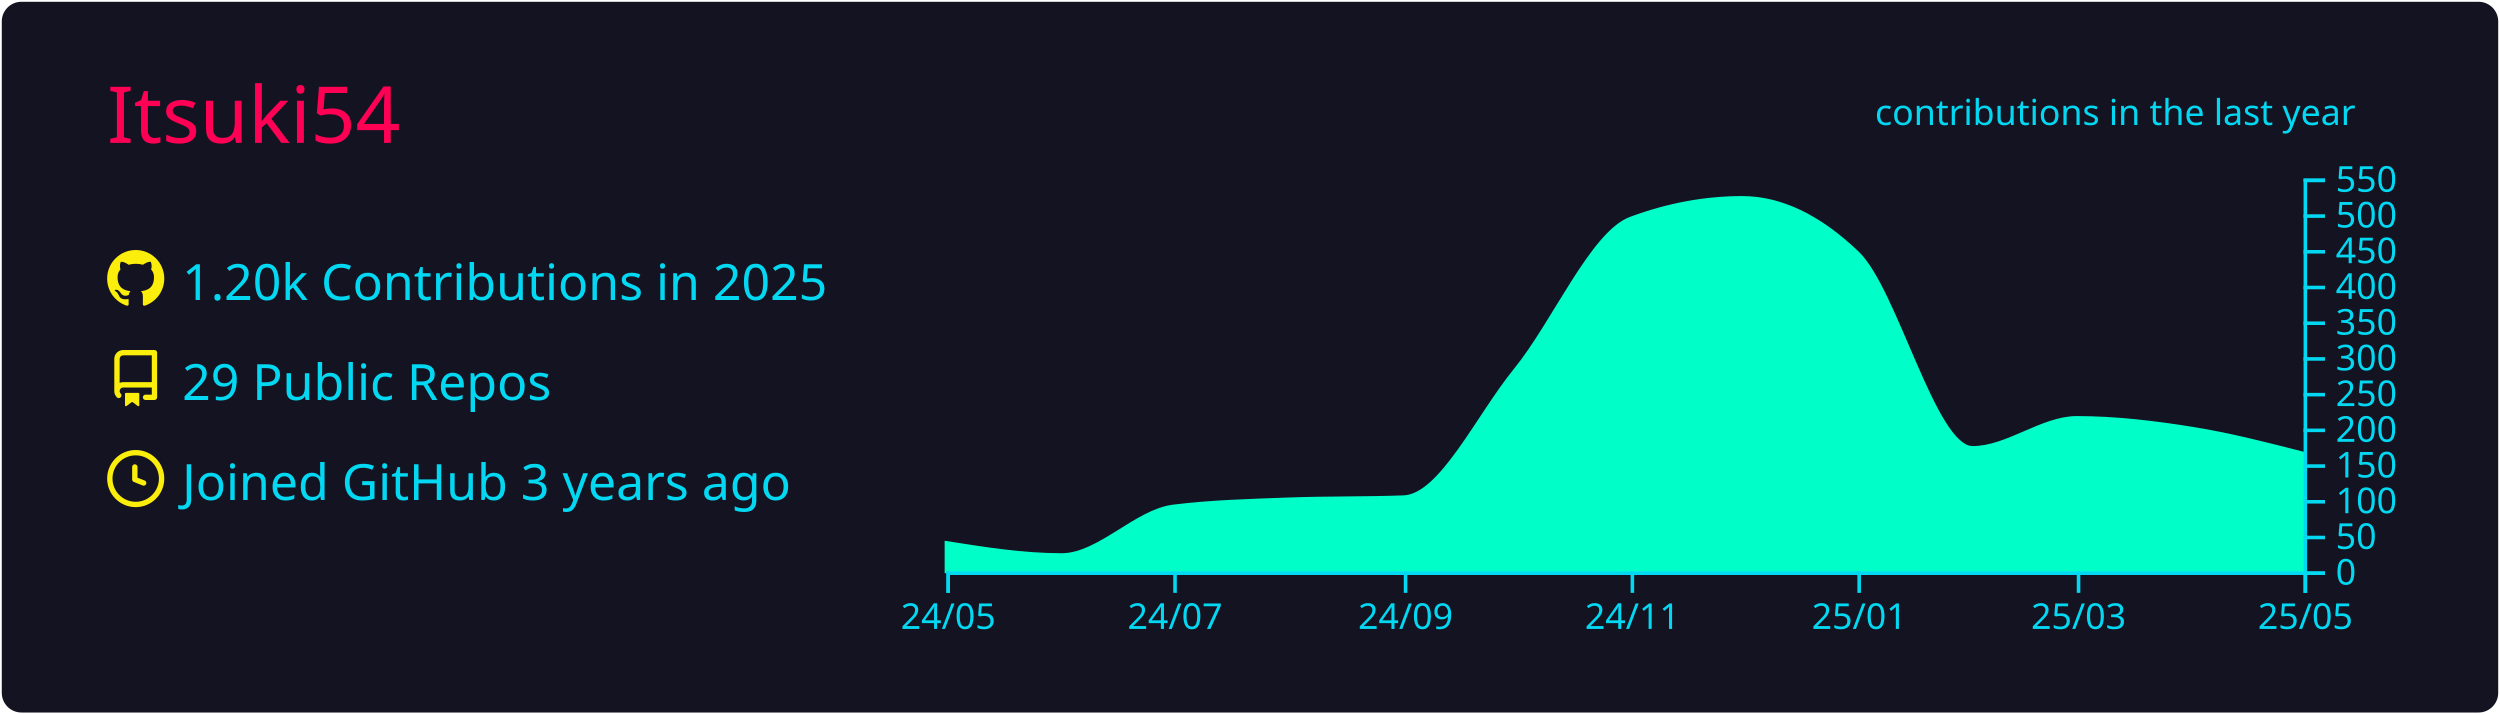
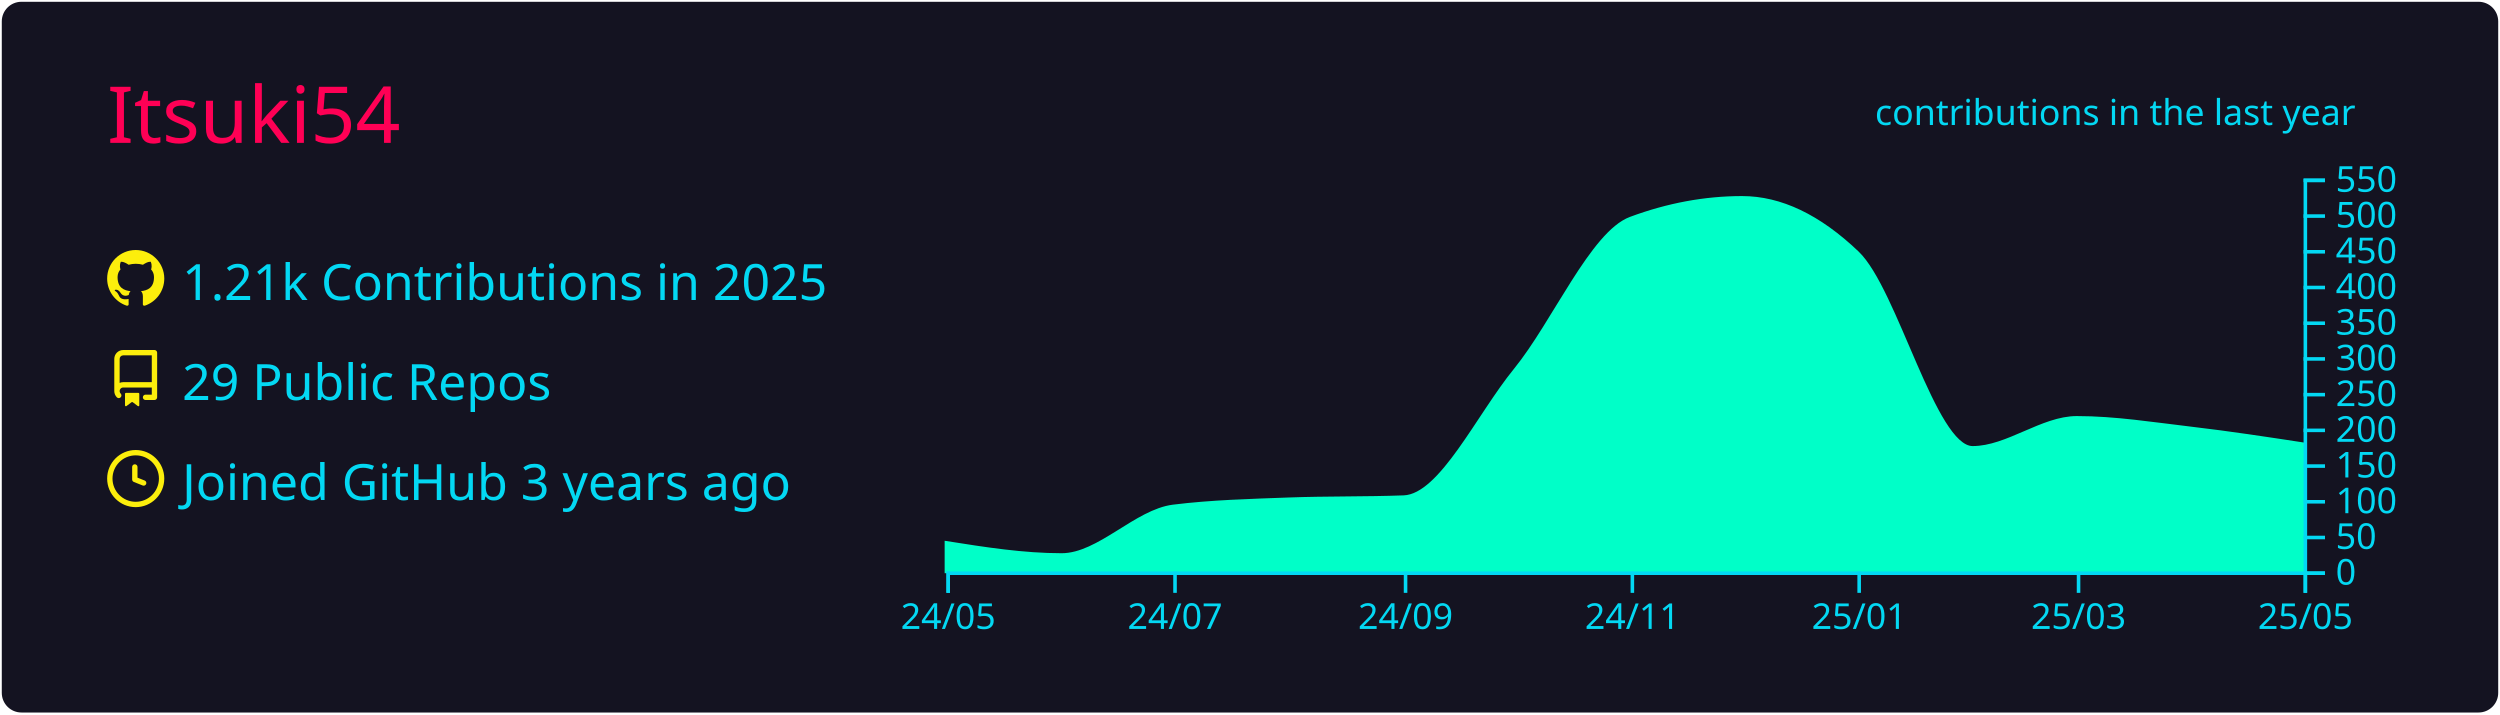
<svg xmlns="http://www.w3.org/2000/svg" width="700" height="200" viewBox="0 0 700 200">
  <style>* {
          font-family: 'Segoe UI', Ubuntu, "Helvetica Neue", Sans-Serif
        }</style>
  <rect x="1" y="1" rx="5" ry="5" height="99%" width="99.714%" stroke="#141321" stroke-width="1" fill="#141321" stroke-opacity="1" />
  <text x="30" y="40" style="font-size: 22px; fill: #ff0055;">Itsuki54</text>
  <g transform="translate(0,40)">
    <g transform="translate(30,30)">
      <g transform="translate(0,0)" width="14" height="14" fill="#fcee0c">
        <path fill-rule="evenodd" d="M8 0C3.58 0 0 3.58 0 8c0 3.54 2.29 6.53 5.47 7.59.4.07.55-.17.55-.38 0-.19-.01-.82-.01-1.49-2.01.37-2.53-.49-2.69-.94-.09-.23-.48-.94-.82-1.13-.28-.15-.68-.52-.01-.53.63-.01 1.08.58 1.23.82.72 1.21 1.87.87 2.33.66.07-.52.28-.87.51-1.07-1.78-.2-3.64-.89-3.64-3.95 0-.87.31-1.59.82-2.15-.08-.2-.36-1.02.08-2.12 0 0 .67-.21 2.2.82.64-.18 1.32-.27 2-.27.68 0 1.36.09 2 .27 1.53-1.04 2.2-.82 2.2-.82.44 1.1.16 1.92.08 2.12.51.56.82 1.27.82 2.15 0 3.07-1.87 3.75-3.65 3.95.29.25.54.73.54 1.48 0 1.07-.01 1.93-.01 2.2 0 .21.15.46.55.38A8.013 8.013 0 0016 8c0-4.42-3.58-8-8-8z" />
      </g>
      <g transform="translate(0,28)" width="14" height="14" fill="#fcee0c">
        <path fill-rule="evenodd" d="M2 2.5A2.5 2.5 0 014.5 0h8.75a.75.75 0 01.75.75v12.5a.75.75 0 01-.75.75h-2.5a.75.75 0 110-1.5h1.75v-2h-8a1 1 0 00-.714 1.7.75.75 0 01-1.072 1.05A2.495 2.495 0 012 11.5v-9zm10.5-1V9h-8c-.356 0-.694.074-1 .208V2.5a1 1 0 011-1h8zM5 12.25v3.25a.25.25 0 00.4.2l1.45-1.087a.25.25 0 01.3 0L8.6 15.7a.25.25 0 00.4-.2v-3.25a.25.25 0 00-.25-.25h-3.5a.25.25 0 00-.25.25z" />
      </g>
      <g transform="translate(0,56)" width="14" height="14" fill="#fcee0c">
        <path fill-rule="evenodd" d="M1.5 8a6.5 6.5 0 1113 0 6.5 6.5 0 01-13 0zM8 0a8 8 0 100 16A8 8 0 008 0zm.5 4.75a.75.75 0 00-1.5 0v3.5a.75.75 0 00.471.696l2.5 1a.75.75 0 00.557-1.392L8.5 7.742V4.75z" />
      </g>
-       <text x="21" y="14" style="fill: #03d8f3; font-size: 14px;">1.20k Contributions in 2025</text>
+       <text x="21" y="14" style="fill: #03d8f3; font-size: 14px;">1.21k Contributions in 2025</text>
      <text x="21" y="42" style="fill: #03d8f3; font-size: 14px;">29 Public Repos</text>
      <text x="21" y="70" style="fill: #03d8f3; font-size: 14px;">Joined GitHub 3 years ago</text>
    </g>
    <g color="#00ffc8" transform="translate(295,10)">
-       <path transform="translate(-30,0)" stroke="#00ffc8" fill="#00ffc8" opacity="1" d="M0,102C10.758,103.7,21.516,105.4,32.274,105.4C42.685,105.4,53.096,93.09,63.507,91.8C74.265,90.467,85.023,90.2,95.781,89.8C106.539,89.4,117.297,89.6,128.055,89.2C138.466,88.813,148.877,66.357,159.288,53.6C170.046,40.418,180.804,15.196,191.562,11.2C201.973,7.333,212.384,5.4,222.795,5.4C233.553,5.4,244.311,10.533,255.068,20.8C265.826,31.067,276.584,75.4,287.342,75.4C297.059,75.4,306.776,67,316.493,67C327.251,67,338.009,68.283,348.767,70C359.178,71.662,369.589,74.331,380,77L380,110C369.589,110,359.178,110,348.767,110C338.009,110,327.251,110,316.493,110C306.776,110,297.059,110,287.342,110C276.584,110,265.826,110,255.068,110C244.311,110,233.553,110,222.795,110C212.384,110,201.973,110,191.562,110C180.804,110,170.046,110,159.288,110C148.877,110,138.466,110,128.055,110C117.297,110,106.539,110,95.781,110C85.023,110,74.265,110,63.507,110C53.096,110,42.685,110,32.274,110C21.516,110,10.758,110,0,110Z" />
+       <path transform="translate(-30,0)" stroke="#00ffc8" fill="#00ffc8" opacity="1" d="M0,102C10.758,103.7,21.516,105.4,32.274,105.4C42.685,105.4,53.096,93.09,63.507,91.8C74.265,90.467,85.023,90.2,95.781,89.8C106.539,89.4,117.297,89.6,128.055,89.2C138.466,88.813,148.877,66.357,159.288,53.6C170.046,40.418,180.804,15.196,191.562,11.2C201.973,7.333,212.384,5.4,222.795,5.4C233.553,5.4,244.311,10.533,255.068,20.8C265.826,31.067,276.584,75.4,287.342,75.4C297.059,75.4,306.776,67,316.493,67C327.251,67,338.009,68.738,348.767,70C359.178,71.221,369.589,72.811,380,74.4L380,110C369.589,110,359.178,110,348.767,110C338.009,110,327.251,110,316.493,110C306.776,110,297.059,110,287.342,110C276.584,110,265.826,110,255.068,110C244.311,110,233.553,110,222.795,110C212.384,110,201.973,110,191.562,110C180.804,110,170.046,110,159.288,110C148.877,110,138.466,110,128.055,110C117.297,110,106.539,110,95.781,110C85.023,110,74.265,110,63.507,110C53.096,110,42.685,110,32.274,110C21.516,110,10.758,110,0,110Z" />
      <g color="#03d8f3" transform="translate(-30,110)" fill="none" font-size="10" font-family="sans-serif" text-anchor="middle">
        <path class="domain" stroke="currentColor" d="M0.5,6V0.5H380.5V6" />
        <g class="tick" opacity="1" transform="translate(0.5,0)">
          <line stroke="currentColor" y2="6" />
          <text fill="currentColor" y="9" dy="0.71em">24/05</text>
        </g>
        <g class="tick" opacity="1" transform="translate(64.00685,0)">
          <line stroke="currentColor" y2="6" />
          <text fill="currentColor" y="9" dy="0.71em">24/07</text>
        </g>
        <g class="tick" opacity="1" transform="translate(128.5548,0)">
          <line stroke="currentColor" y2="6" />
          <text fill="currentColor" y="9" dy="0.71em">24/09</text>
        </g>
        <g class="tick" opacity="1" transform="translate(192.0616,0)">
          <line stroke="currentColor" y2="6" />
          <text fill="currentColor" y="9" dy="0.71em">24/11</text>
        </g>
        <g class="tick" opacity="1" transform="translate(255.5685,0)">
          <line stroke="currentColor" y2="6" />
          <text fill="currentColor" y="9" dy="0.71em">25/01</text>
        </g>
        <g class="tick" opacity="1" transform="translate(316.9932,0)">
          <line stroke="currentColor" y2="6" />
          <text fill="currentColor" y="9" dy="0.71em">25/03</text>
        </g>
        <g class="tick" opacity="1" transform="translate(380.5,0)">
          <line stroke="currentColor" y2="6" />
          <text fill="currentColor" y="9" dy="0.71em">25/05</text>
        </g>
      </g>
      <g color="#03d8f3" transform="translate(350,0)" fill="none" font-size="10" font-family="sans-serif" text-anchor="start">
        <path class="domain" stroke="currentColor" d="M6,110.5H0.5V0.5H6" />
        <g class="tick" opacity="1" transform="translate(0,110.5)">
          <line stroke="currentColor" x2="6" />
          <text fill="currentColor" x="9" dy="0.32em">0</text>
        </g>
        <g class="tick" opacity="1" transform="translate(0,100.5)">
          <line stroke="currentColor" x2="6" />
          <text fill="currentColor" x="9" dy="0.32em">50</text>
        </g>
        <g class="tick" opacity="1" transform="translate(0,90.5)">
          <line stroke="currentColor" x2="6" />
          <text fill="currentColor" x="9" dy="0.32em">100</text>
        </g>
        <g class="tick" opacity="1" transform="translate(0,80.5)">
          <line stroke="currentColor" x2="6" />
          <text fill="currentColor" x="9" dy="0.32em">150</text>
        </g>
        <g class="tick" opacity="1" transform="translate(0,70.5)">
          <line stroke="currentColor" x2="6" />
          <text fill="currentColor" x="9" dy="0.32em">200</text>
        </g>
        <g class="tick" opacity="1" transform="translate(0,60.5)">
          <line stroke="currentColor" x2="6" />
          <text fill="currentColor" x="9" dy="0.32em">250</text>
        </g>
        <g class="tick" opacity="1" transform="translate(0,50.5)">
          <line stroke="currentColor" x2="6" />
          <text fill="currentColor" x="9" dy="0.32em">300</text>
        </g>
        <g class="tick" opacity="1" transform="translate(0,40.5)">
          <line stroke="currentColor" x2="6" />
          <text fill="currentColor" x="9" dy="0.32em">350</text>
        </g>
        <g class="tick" opacity="1" transform="translate(0,30.5)">
          <line stroke="currentColor" x2="6" />
          <text fill="currentColor" x="9" dy="0.32em">400</text>
        </g>
        <g class="tick" opacity="1" transform="translate(0,20.5)">
          <line stroke="currentColor" x2="6" />
          <text fill="currentColor" x="9" dy="0.32em">450</text>
        </g>
        <g class="tick" opacity="1" transform="translate(0,10.5)">
          <line stroke="currentColor" x2="6" />
          <text fill="currentColor" x="9" dy="0.32em">500</text>
        </g>
        <g class="tick" opacity="1" transform="translate(0,0.5)">
          <line stroke="currentColor" x2="6" />
          <text fill="currentColor" x="9" dy="0.32em">550</text>
        </g>
      </g>
      <g>
        <text y="-15" x="230" style="fill: #03d8f3; font-size: 10px;">contributions in the last year</text>
      </g>
    </g>
  </g>
</svg>
